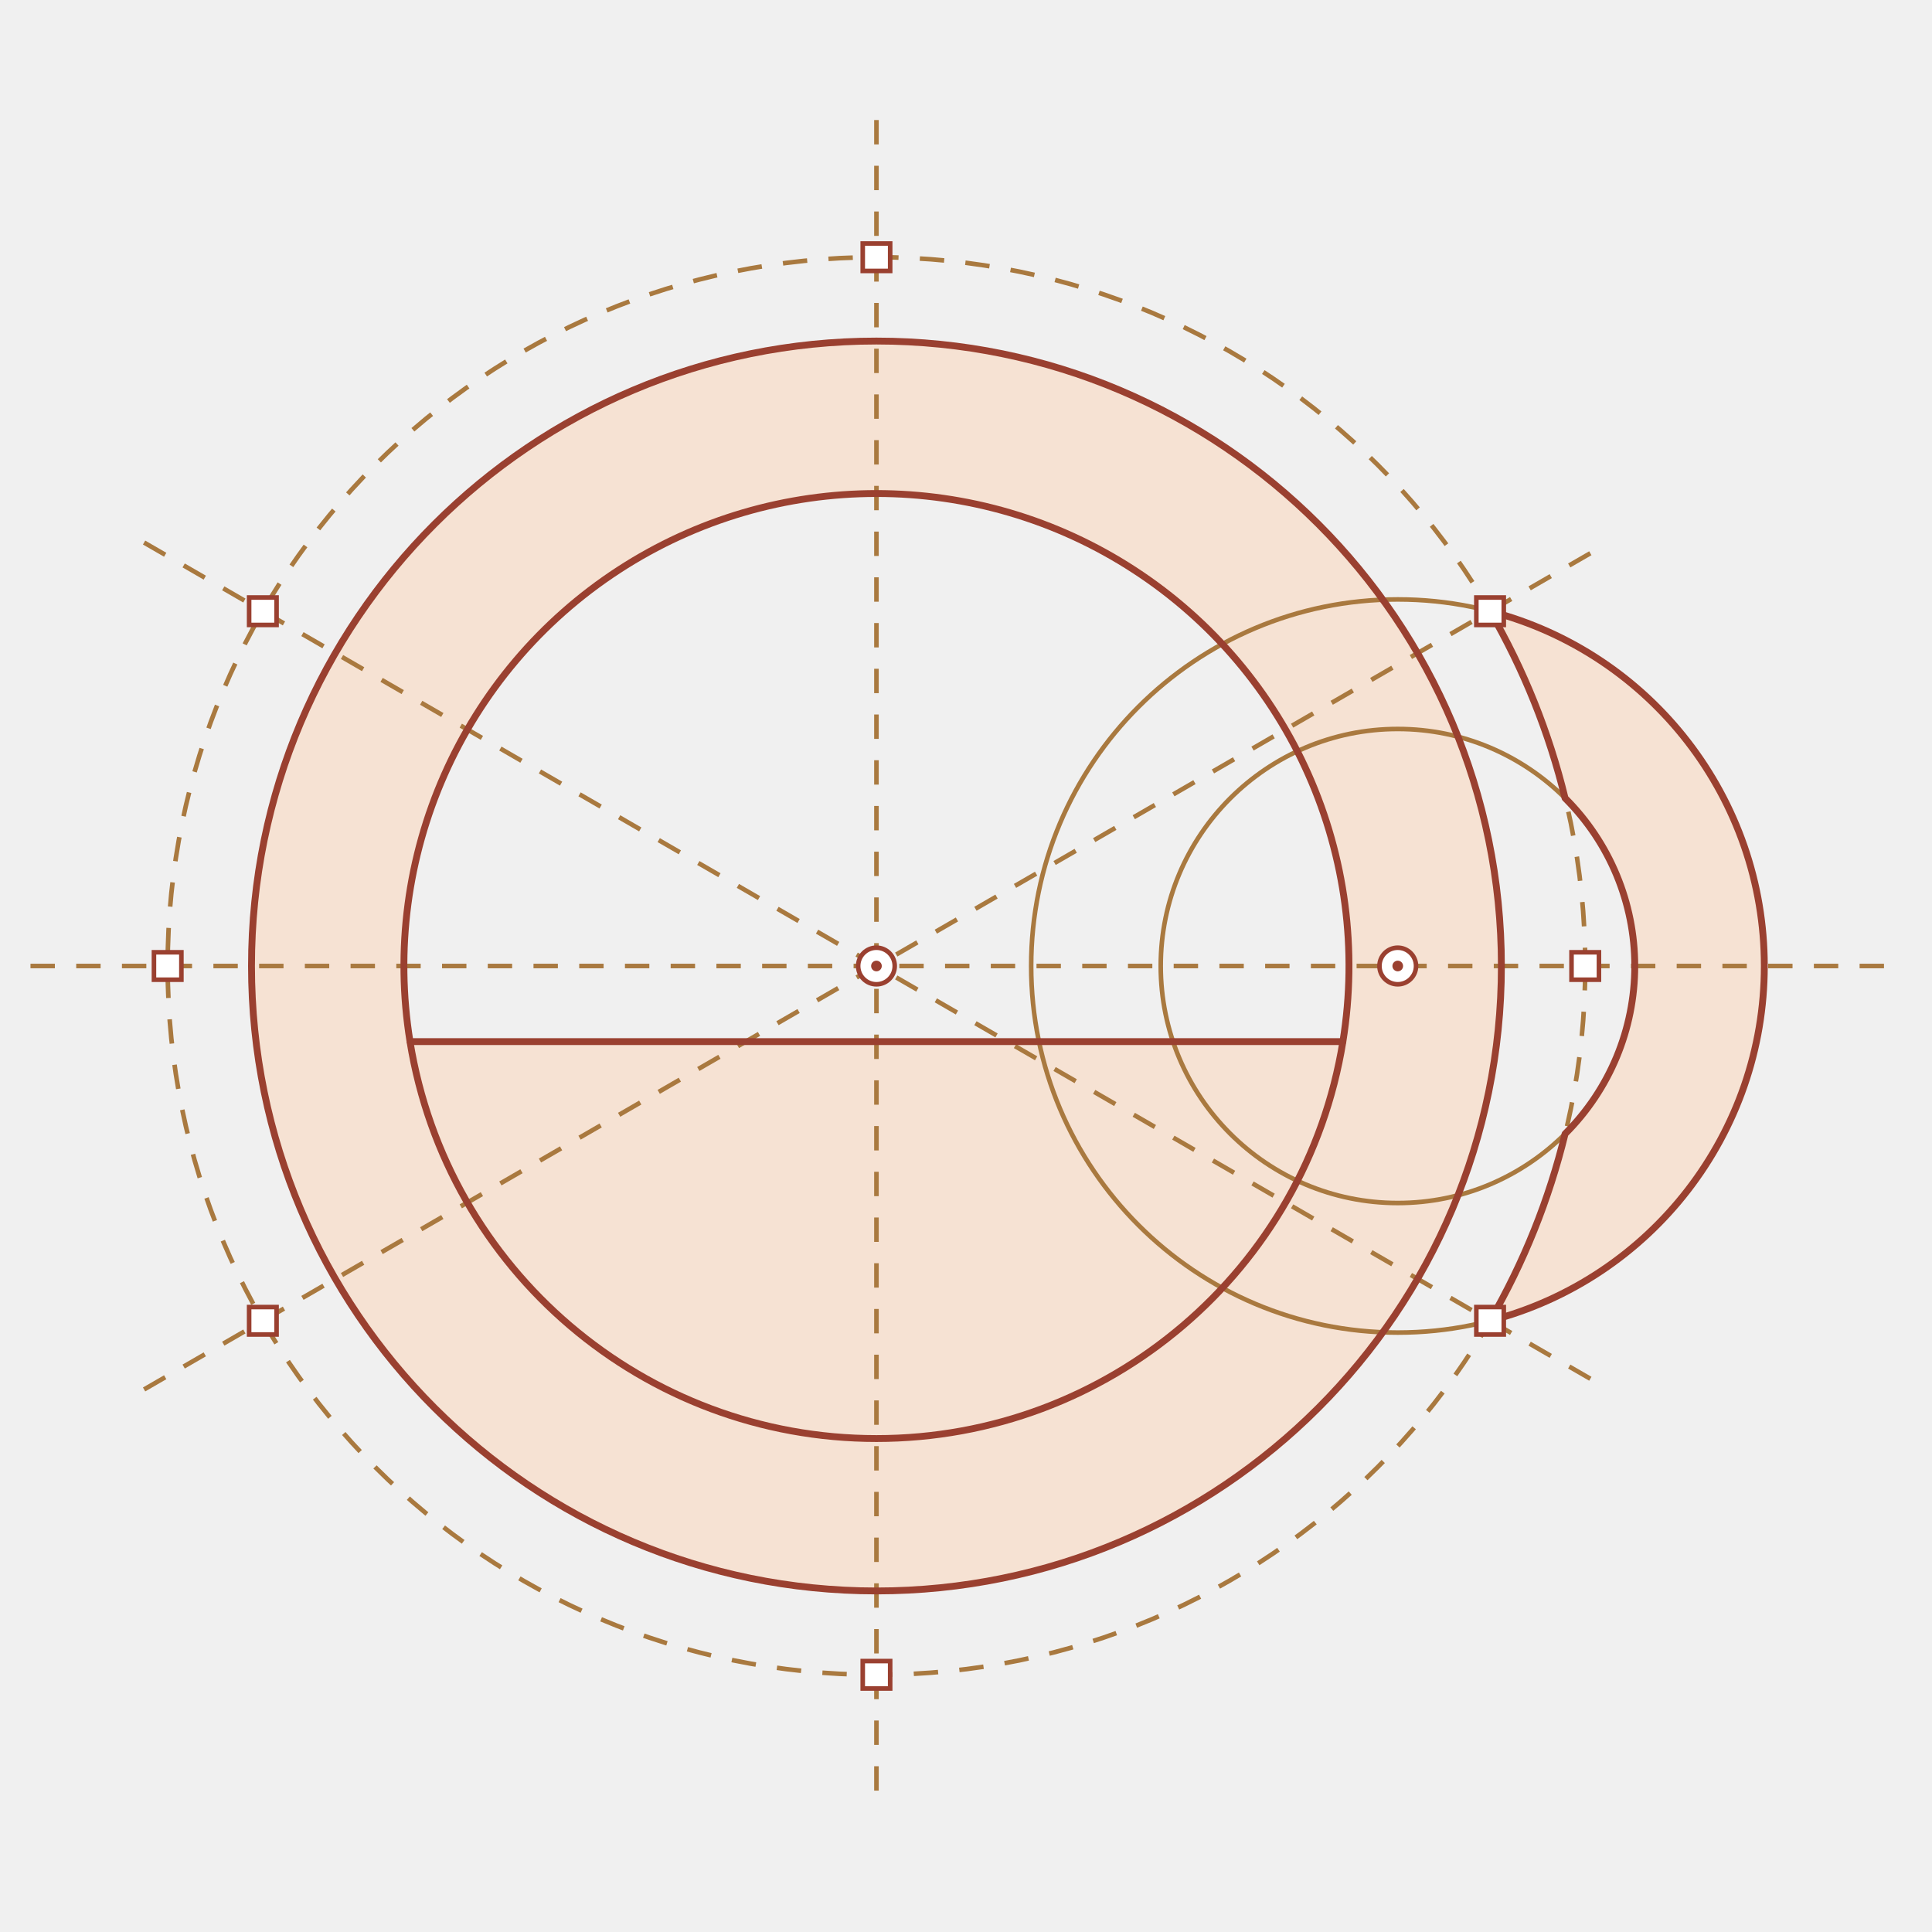
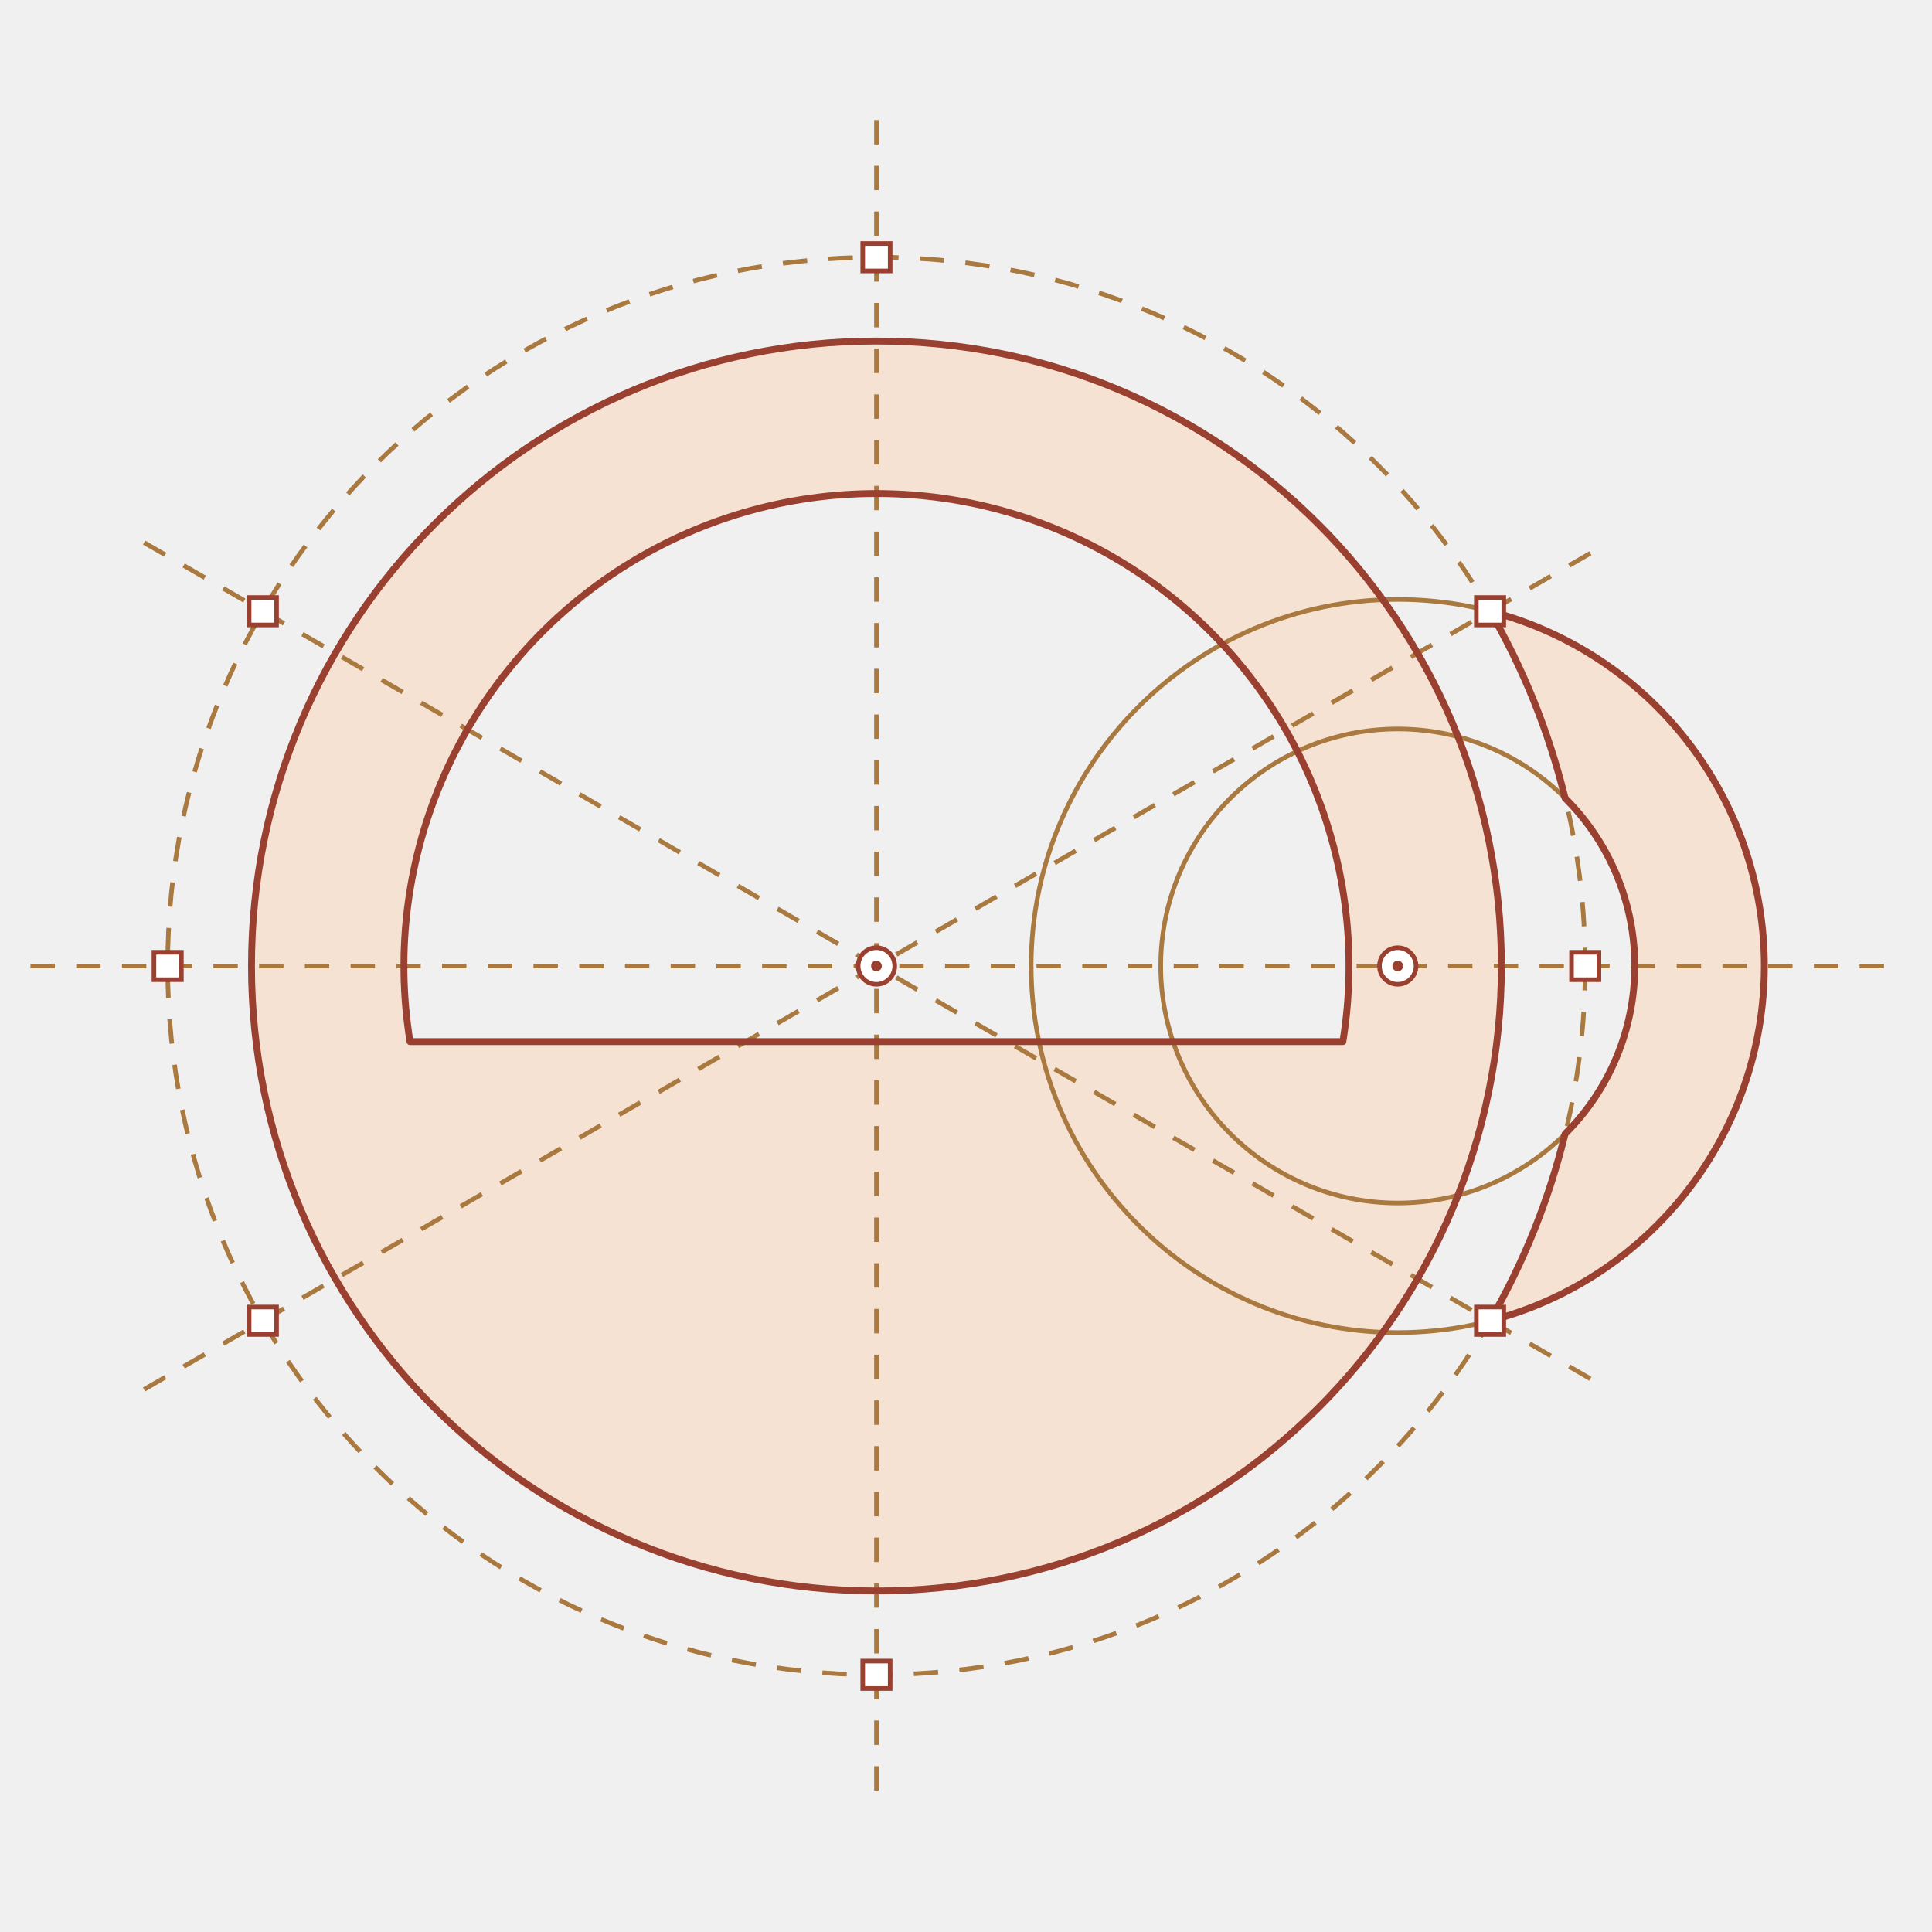
<svg xmlns="http://www.w3.org/2000/svg" viewBox="-13.5 -9.375 126.75 126.75" fill="none">
  <g fill="#F6E2D3" stroke="none">
    <path fill-rule="evenodd" d="M 3 54 A 41 41 0 1 1 85 54 A 41 41 0 1 1 3 54 Z M 13.399 58.96 A 31 31 0 1 1 74.601 58.96 Z" />
    <path d="M 84.256 30.725 A 24.05 24.05 0 0 1 84.256 77.275 A 46.5 46.5 0 0 0 89.177 65.014 A 15.55 15.55 0 0 0 89.177 42.986 A 46.5 46.5 0 0 0 84.256 30.725 Z" />
  </g>
  <g stroke="#A9793F" stroke-width="0.3">
    <circle cx="78.2" cy="54" r="24.05" />
    <circle cx="78.2" cy="54" r="15.55" />
  </g>
  <g stroke="#A9793F" stroke-width="0.3" stroke-dasharray="1.6 1.4">
    <circle cx="44" cy="54" r="46.5" />
    <line x1="-11.5" y1="54" x2="111.25" y2="54" />
    <line x1="44" y1="-1.5" x2="44" y2="109.5" />
    <line x1="-4.047" y1="26.22" x2="92.047" y2="81.78" />
    <line x1="-4.047" y1="81.78" x2="92.047" y2="26.22" />
  </g>
  <g stroke="#9A4030" stroke-width="0.45" stroke-linejoin="round">
    <path fill-rule="evenodd" d="M 3 54 A 41 41 0 1 1 85 54 A 41 41 0 1 1 3 54 Z M 13.399 58.96 A 31 31 0 1 1 74.601 58.96 Z" />
-     <path d="M 74.601 58.96 A 31 31 0 0 1 13.399 58.96" />
    <path d="M 84.256 30.725 A 24.05 24.05 0 0 1 84.256 77.275 A 46.5 46.5 0 0 0 89.177 65.014 A 15.55 15.55 0 0 0 89.177 42.986 A 46.5 46.5 0 0 0 84.256 30.725 Z" />
  </g>
  <g fill="#FFFFFF" stroke="#9A4030" stroke-width="0.3">
    <rect x="89.6" y="53.1" width="1.8" height="1.8" />
    <rect x="-3.4" y="53.1" width="1.8" height="1.8" />
    <rect x="43.1" y="99.6" width="1.8" height="1.8" />
    <rect x="43.1" y="6.6" width="1.8" height="1.8" />
    <rect x="83.356" y="76.375" width="1.8" height="1.8" />
    <rect x="2.844" y="29.825" width="1.8" height="1.8" />
    <rect x="83.356" y="29.825" width="1.8" height="1.8" />
    <rect x="2.844" y="76.375" width="1.8" height="1.8" />
    <circle cx="44" cy="54" r="1.2" />
    <circle cx="78.2" cy="54" r="1.2" />
  </g>
  <g fill="#9A4030">
    <circle cx="44" cy="54" r="0.35" />
    <circle cx="78.2" cy="54" r="0.35" />
  </g>
</svg>
